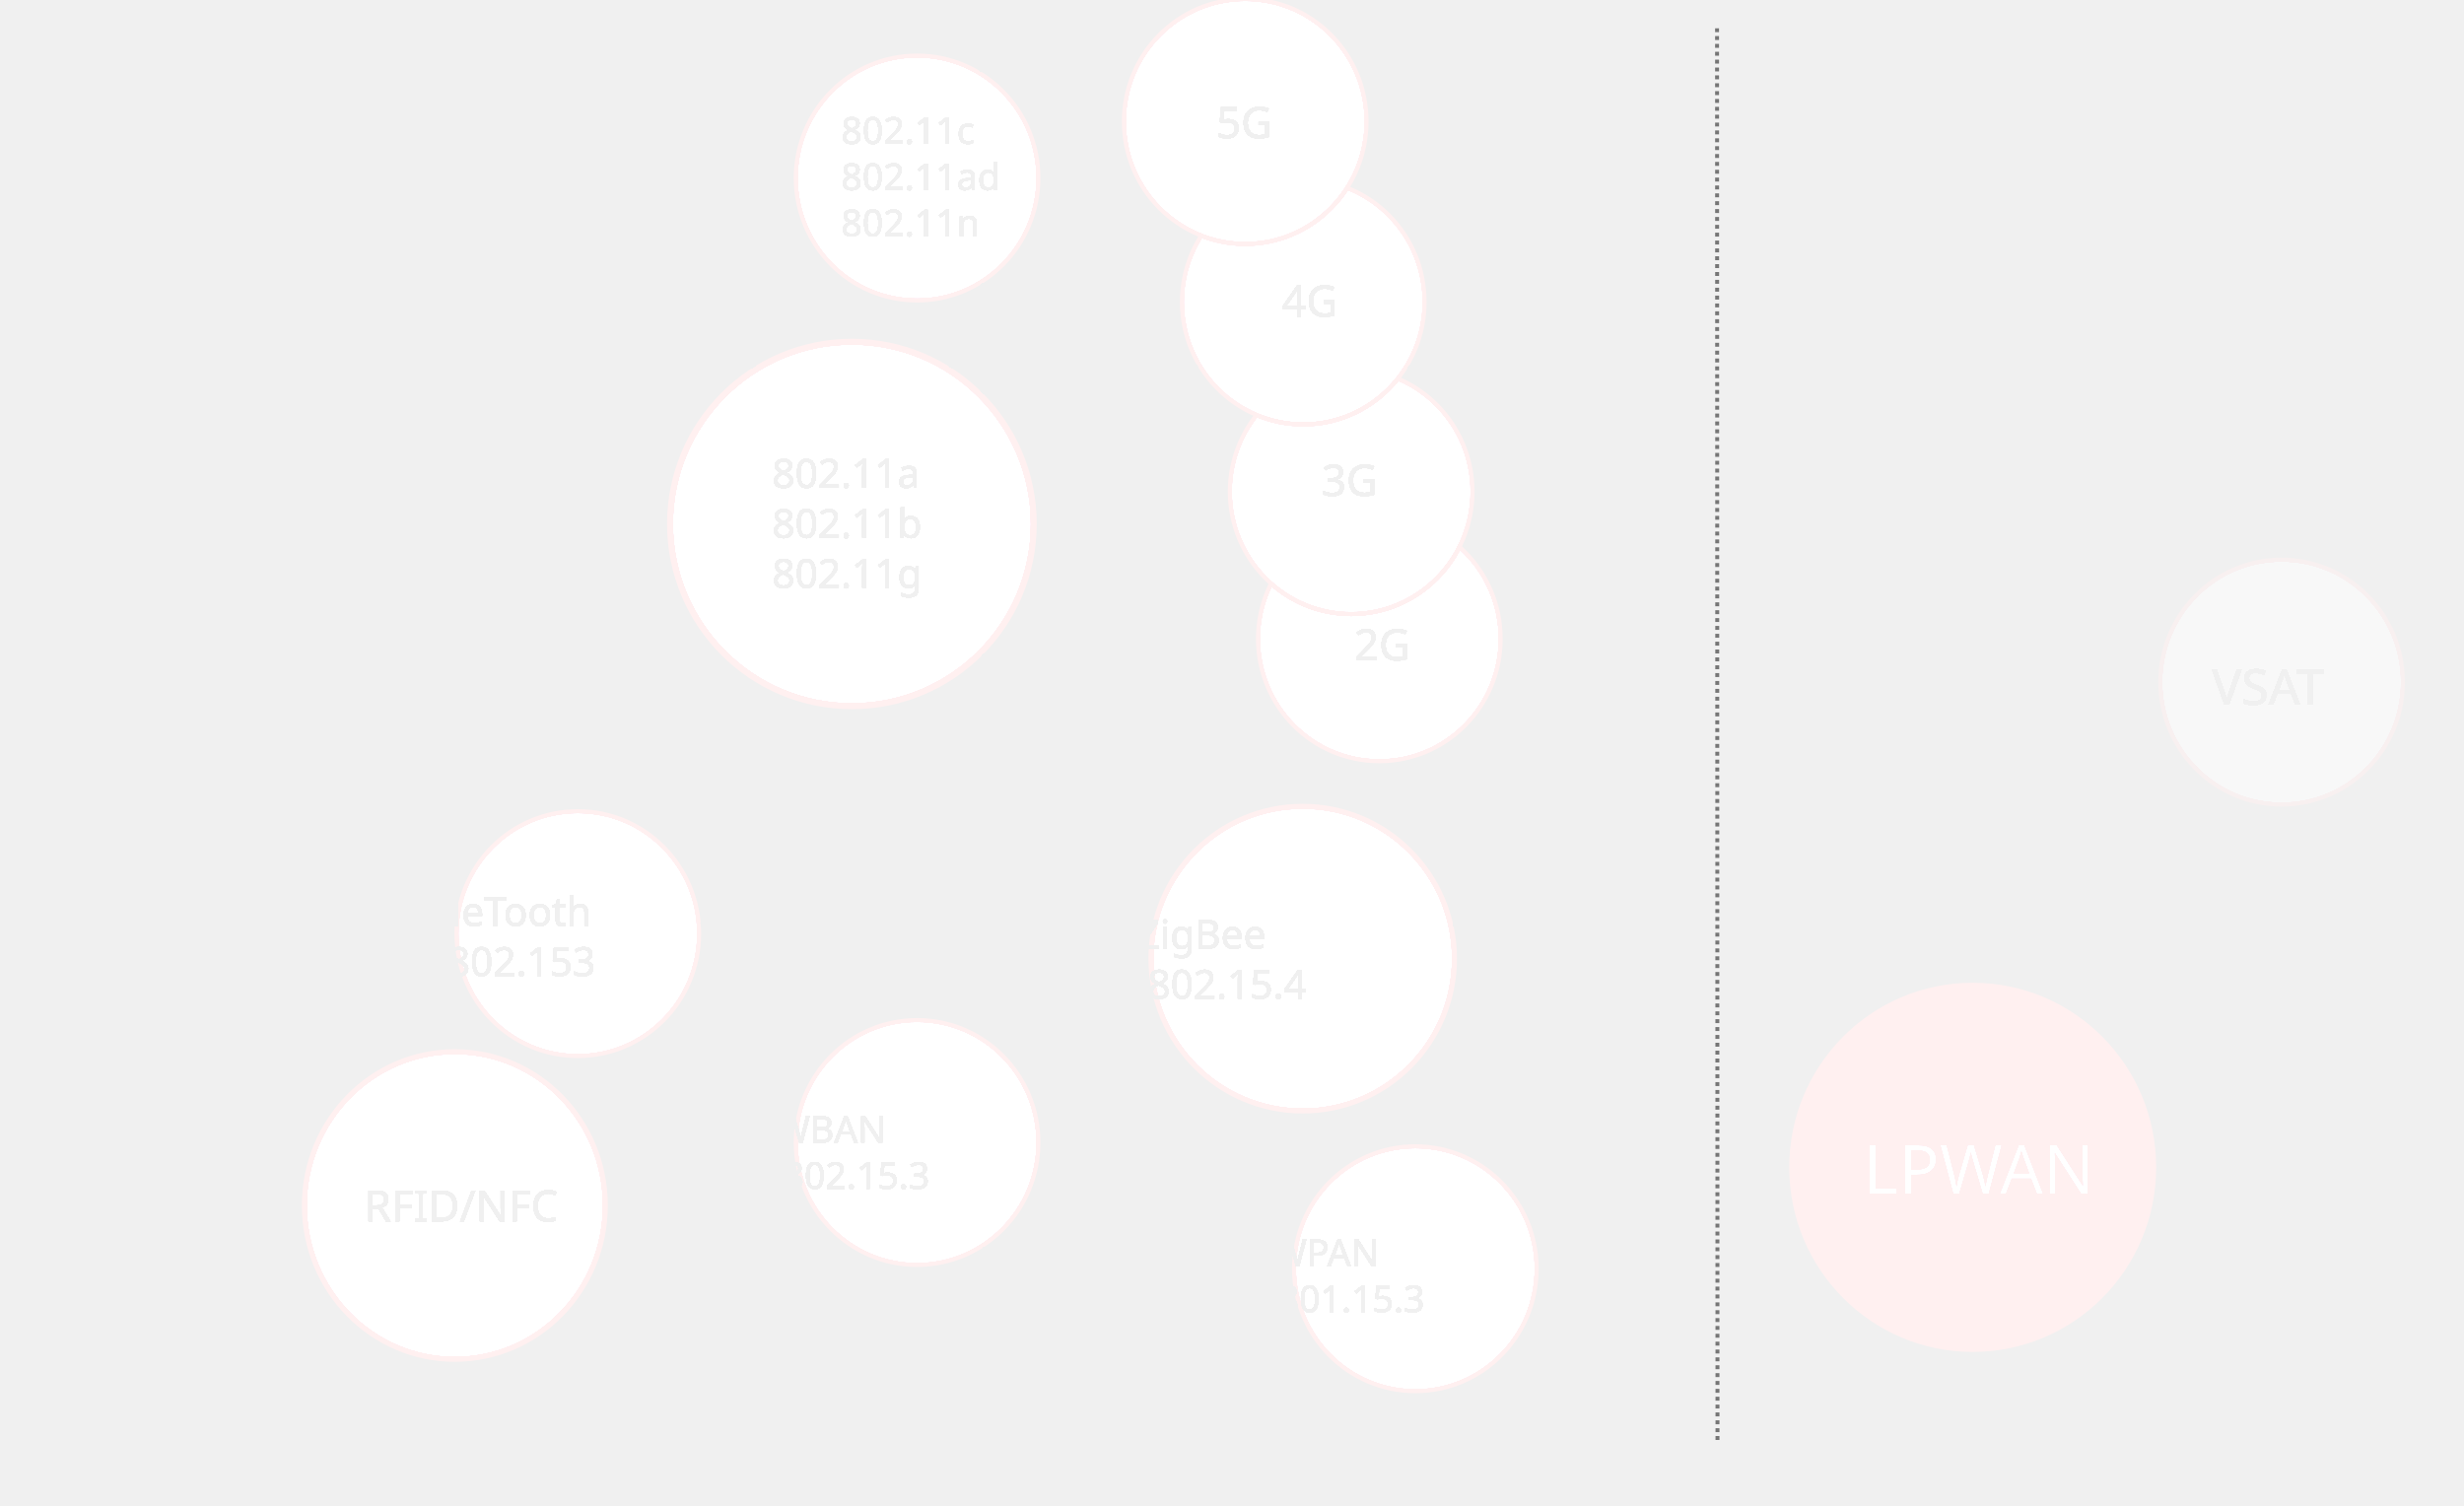
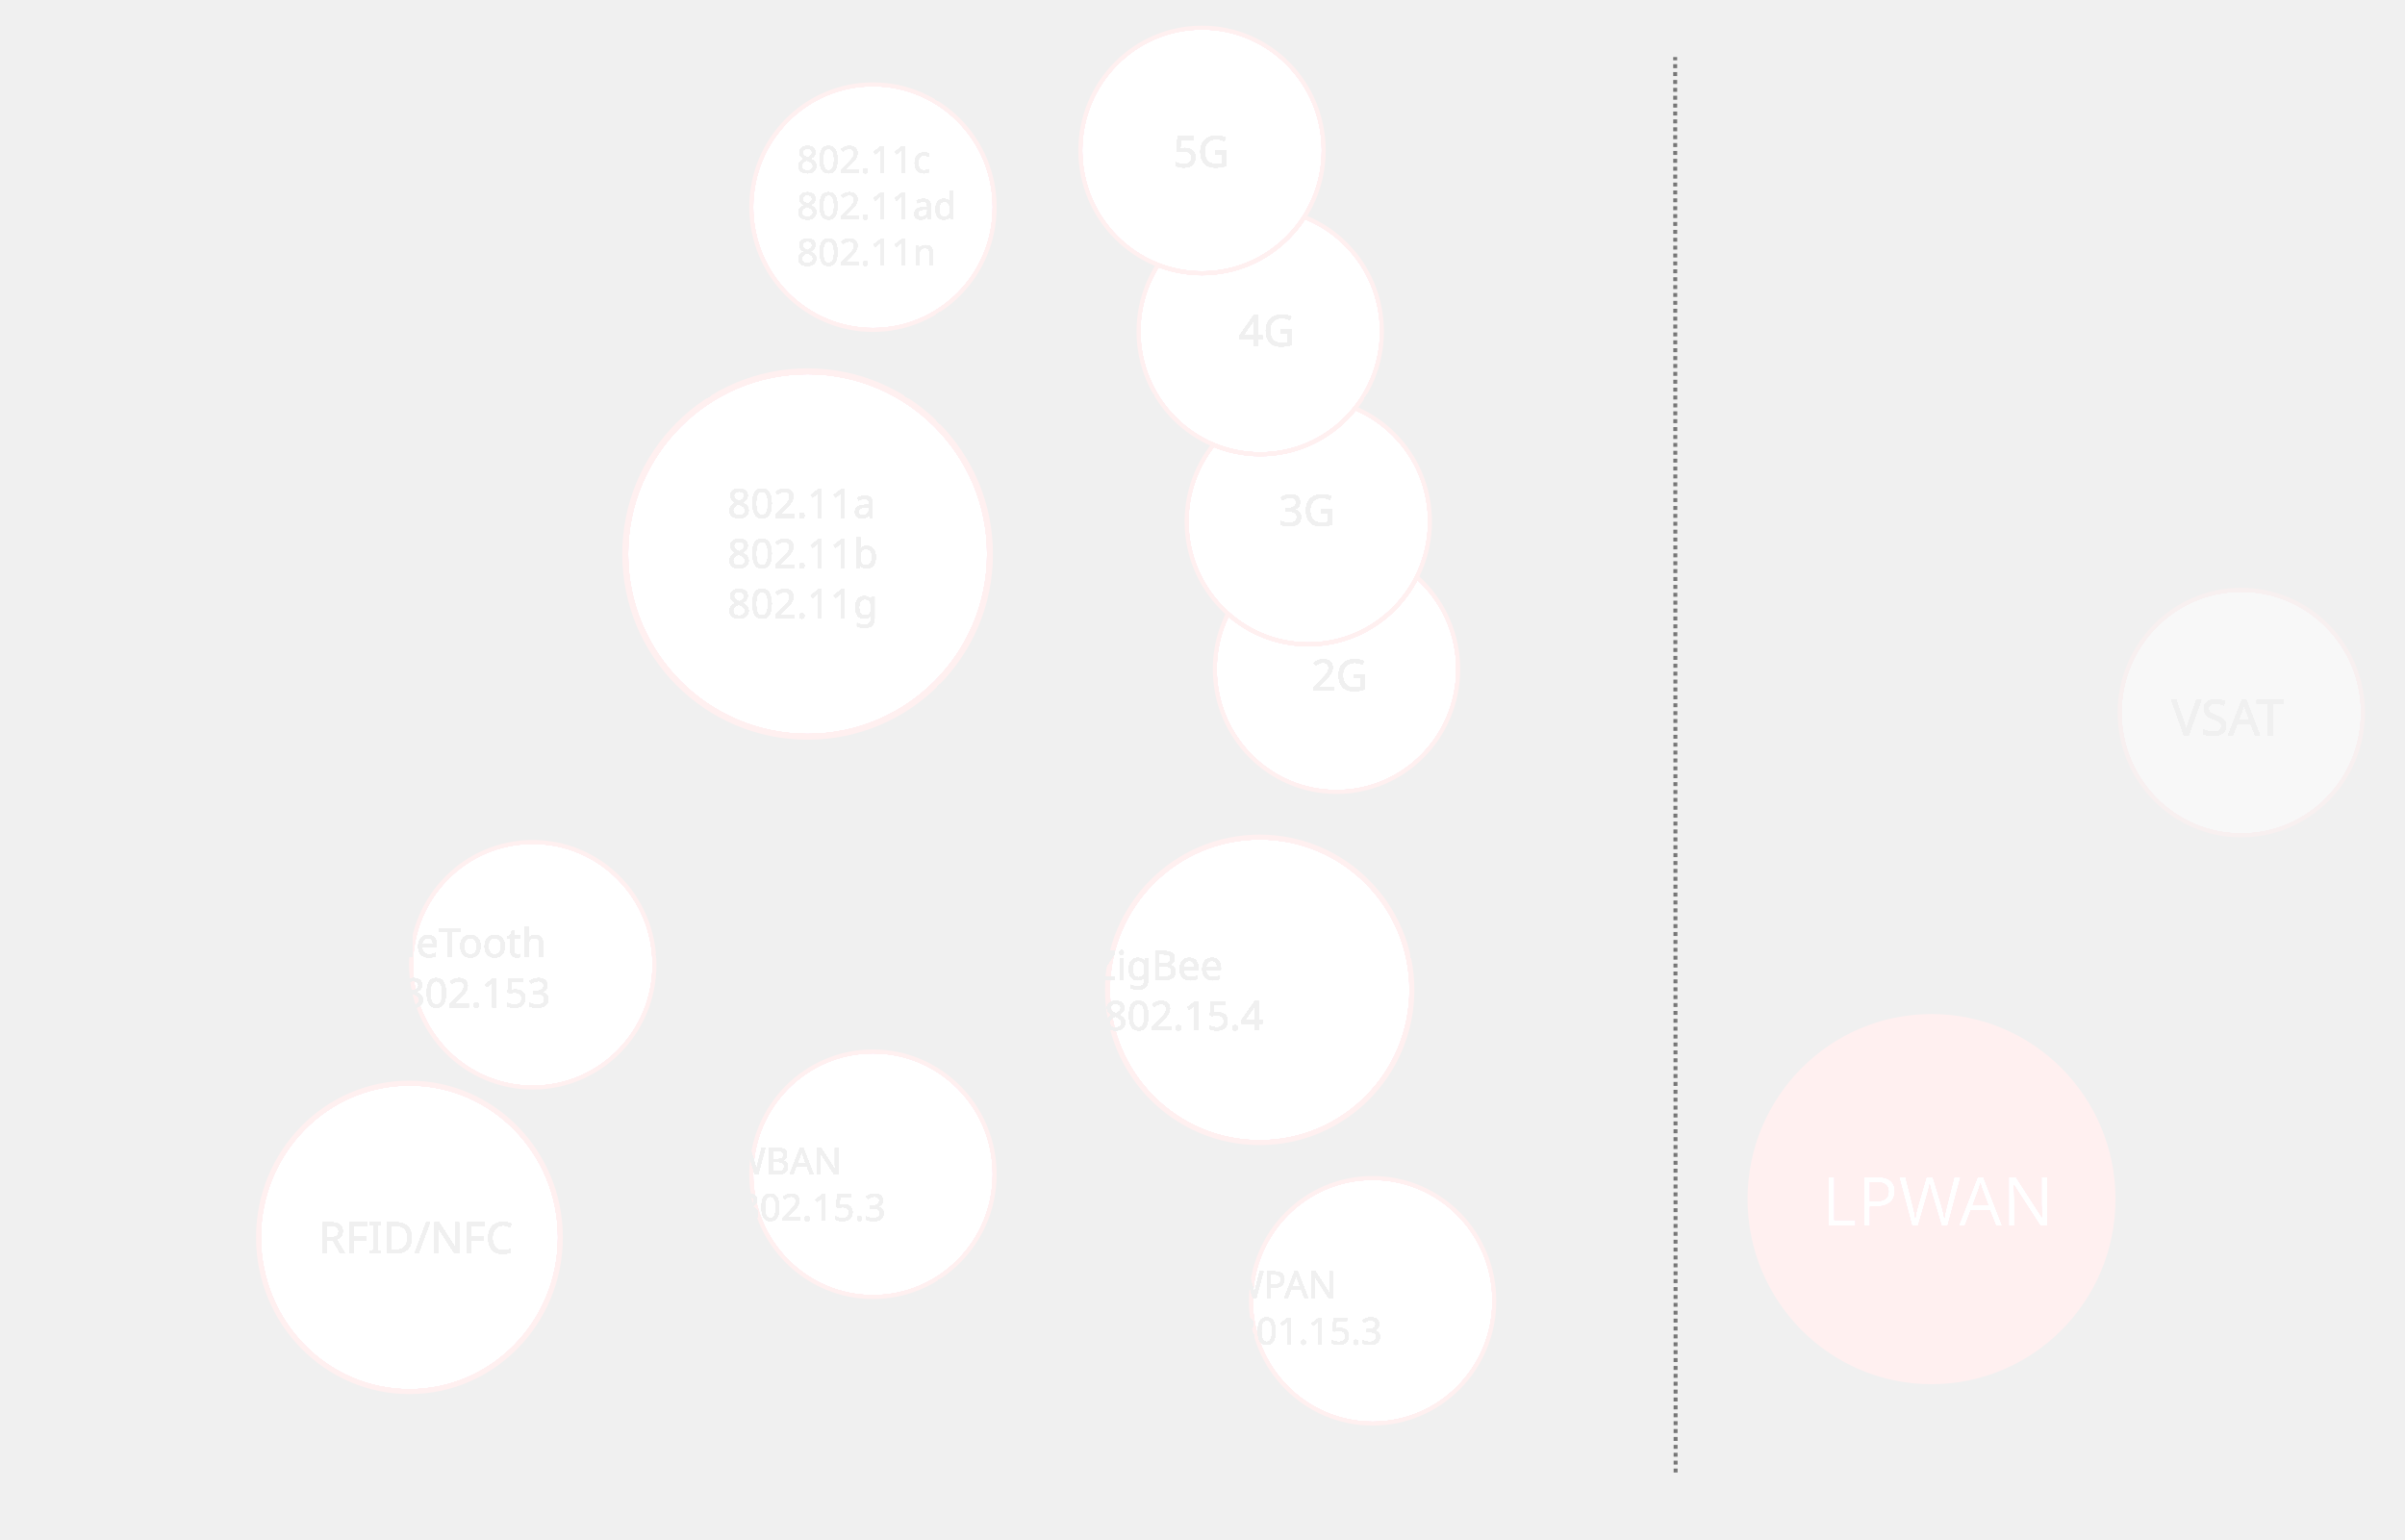
- <svg xmlns="http://www.w3.org/2000/svg" xmlns:ns1="http://www.openswatchbook.org/uri/2009/osb" id="svg4311" version="1.1" width="1000" height="611" viewBox="0 0 1000 611" enable-background="new">
+ <svg xmlns="http://www.w3.org/2000/svg" xmlns:ns1="http://www.openswatchbook.org/uri/2009/osb" id="svg4311" version="1.1" width="16cm" height="10.244cm" viewBox="0 0 566.929 362.969" style="enable-background:new">
  <defs id="defs4315">
    <linearGradient id="linearGradient4348" ns1:paint="solid">
      <stop style="stop-color:#3b6a70;stop-opacity:1;" offset="0" id="stop4350" />
    </linearGradient>
    <linearGradient id="linearGradient4336" ns1:paint="gradient">
      <stop style="stop-color:#1dcdd5;stop-opacity:1;" offset="0" id="stop4338" />
      <stop style="stop-color:#1dcdd5;stop-opacity:0;" offset="1" id="stop4340" />
    </linearGradient>
    <filter style="color-interpolation-filters:sRGB" id="filter4707">
      <feBlend mode="lighten" in2="BackgroundImage" id="feBlend4709" />
    </filter>
  </defs>
-   <g id="layer1" style="display:inline;filter:url(#filter4707)">
-     <path style="opacity:0.51;fill:#ffffff;fill-opacity:1;stroke:#000000;stroke-width:1.603;stroke-miterlimit:4;stroke-dasharray:1.603, 1.603;stroke-dashoffset:0;stroke-opacity:1" d="M 989.508,149.082 95.062,148.688" id="path4621" />
-     <path style="opacity:0.51;fill:#ffffff;fill-opacity:1;stroke:#000000;stroke-width:1.601;stroke-miterlimit:4;stroke-dasharray:1.601, 1.601;stroke-dashoffset:0;stroke-opacity:1" d="m 95.13,375.268 894.333,0.265" id="path4615" />
-     <path style="opacity:0.51;fill:#ffffff;fill-opacity:1;stroke:#000000;stroke-width:1.601;stroke-miterlimit:4;stroke-dasharray:1.601, 1.601;stroke-dashoffset:0;stroke-opacity:1" d="M 398.366,11.491 398.5,584.437" id="path4613" />
-     <ellipse style="opacity:1;fill:#ffc1da;fill-opacity:1;stroke:#ff9ec5;stroke-width:1.511;stroke-miterlimit:4;stroke-dasharray:none;stroke-opacity:1" id="path4330" cx="800.606" cy="473.758" rx="73.702" ry="74.153" />
-     <text xml:space="preserve" style="font-style:normal;font-weight:normal;font-size:40px;line-height:51%;font-family:sans-serif;letter-spacing:0px;word-spacing:0px;fill:#000000;fill-opacity:1;stroke:none;stroke-width:1px;stroke-linecap:butt;stroke-linejoin:miter;stroke-opacity:1" x="756.111" y="484.43" id="text4354">
-       <tspan id="tspan4356" x="756.111" y="484.43" style="font-size:27.5px;fill:#ffffff">LPWAN</tspan>
+   <g id="layer1" style="display:inline;filter:url(#filter4707)" transform="translate(0,-248.0315)">
+     <path style="opacity:0.51;fill:#ffffff;fill-opacity:1;stroke:#000000;stroke-width:0.934;stroke-miterlimit:4;stroke-dasharray:0.934, 0.934;stroke-dashoffset:0;stroke-opacity:1" d="M 565.344,341.615 44.37,341.385" id="path4621" />
+     <path style="opacity:0.51;fill:#ffffff;fill-opacity:1;stroke:#000000;stroke-width:0.933;stroke-miterlimit:4;stroke-dasharray:0.933, 0.933;stroke-dashoffset:0;stroke-opacity:1" d="m 44.41,473.358 520.909,0.154" id="path4615" />
+     <path style="opacity:0.51;fill:#ffffff;fill-opacity:1;stroke:#000000;stroke-width:0.933;stroke-miterlimit:4;stroke-dasharray:0.933, 0.933;stroke-dashoffset:0;stroke-opacity:1" d="m 221.031,261.474 0.078,333.716" id="path4613" />
+     <ellipse style="opacity:1;fill:#ffc1da;fill-opacity:1;stroke:#ff9ec5;stroke-width:0.88;stroke-miterlimit:4;stroke-dasharray:none;stroke-opacity:1" id="path4330" cx="455.318" cy="530.724" rx="42.928" ry="43.191" />
+     <text xml:space="preserve" style="font-style:normal;font-weight:normal;font-size:23.298px;line-height:51%;font-family:sans-serif;letter-spacing:0px;word-spacing:0px;fill:#000000;fill-opacity:1;stroke:none;stroke-width:1px;stroke-linecap:butt;stroke-linejoin:miter;stroke-opacity:1" x="429.401" y="536.94" id="text4354">
+       <tspan id="tspan4356" x="429.401" y="536.94" style="font-size:16.018px;fill:#ffffff">LPWAN</tspan>
    </text>
-     <ellipse style="opacity:0.51;fill:#ffffff;fill-opacity:1;stroke:#ff9ec5;stroke-width:1.602;stroke-miterlimit:4;stroke-dasharray:none;stroke-opacity:1" id="path4362" cx="925.973" cy="276.838" rx="49.259" ry="49.71" />
-     <text xml:space="preserve" style="font-style:normal;font-weight:normal;font-size:40px;line-height:125%;font-family:sans-serif;letter-spacing:0px;word-spacing:0px;fill:#000000;fill-opacity:1;stroke:none;stroke-width:1px;stroke-linecap:butt;stroke-linejoin:miter;stroke-opacity:1" x="897.713" y="286.007" id="text4366">
-       <tspan id="tspan4368" x="897.713" y="286.007" style="font-size:20px">VSAT</tspan>
+     <ellipse style="opacity:0.51;fill:#ffffff;fill-opacity:1;stroke:#ff9ec5;stroke-width:0.933;stroke-miterlimit:4;stroke-dasharray:none;stroke-opacity:1" id="path4362" cx="528.338" cy="416.027" rx="28.691" ry="28.954" />
+     <text xml:space="preserve" style="font-style:normal;font-weight:normal;font-size:23.298px;line-height:125%;font-family:sans-serif;letter-spacing:0px;word-spacing:0px;fill:#000000;fill-opacity:1;stroke:none;stroke-width:1px;stroke-linecap:butt;stroke-linejoin:miter;stroke-opacity:1" x="511.878" y="421.368" id="text4366">
+       <tspan id="tspan4368" x="511.878" y="421.368" style="font-size:11.649px">VSAT</tspan>
    </text>
-     <ellipse style="opacity:1;fill:#ffffff;fill-opacity:1;stroke:#ff9ec5;stroke-width:1.602;stroke-miterlimit:4;stroke-dasharray:none;stroke-opacity:1" id="path4362-3-7-5" cx="559.793" cy="259.25" rx="49.259" ry="49.71" />
-     <ellipse style="opacity:1;fill:#ffffff;fill-opacity:1;stroke:#ff9ec5;stroke-width:1.602;stroke-miterlimit:4;stroke-dasharray:none;stroke-opacity:1" id="path4362-3-7" cx="548.368" cy="199.512" rx="49.259" ry="49.71" />
-     <ellipse style="opacity:1;fill:#ffffff;fill-opacity:1;stroke:#ff9ec5;stroke-width:1.602;stroke-miterlimit:4;stroke-dasharray:none;stroke-opacity:1" id="path4362-3-6" cx="528.916" cy="122.548" rx="49.259" ry="49.71" />
-     <ellipse style="opacity:1;fill:#ffffff;fill-opacity:1;stroke:#ff9ec5;stroke-width:1.602;stroke-miterlimit:4;stroke-dasharray:none;stroke-dashoffset:0;stroke-opacity:1" id="path4362-3" cx="505.36" cy="49.297" rx="49.259" ry="49.71" />
-     <text xml:space="preserve" style="font-style:normal;font-weight:normal;font-size:40px;line-height:125%;font-family:sans-serif;letter-spacing:0px;word-spacing:0px;fill:#000000;fill-opacity:1;stroke:none;stroke-width:1px;stroke-linecap:butt;stroke-linejoin:miter;stroke-opacity:1" x="493.652" y="56.017" id="text4421">
-       <tspan id="tspan4423" x="493.652" y="56.017" style="font-size:17.5px">5G</tspan>
+     <ellipse style="opacity:1;fill:#ffffff;fill-opacity:1;stroke:#ff9ec5;stroke-width:0.933;stroke-miterlimit:4;stroke-dasharray:none;stroke-opacity:1" id="path4362-3-7-5" cx="315.055" cy="405.783" rx="28.691" ry="28.954" />
+     <ellipse style="opacity:1;fill:#ffffff;fill-opacity:1;stroke:#ff9ec5;stroke-width:0.933;stroke-miterlimit:4;stroke-dasharray:none;stroke-opacity:1" id="path4362-3-7" cx="308.401" cy="370.988" rx="28.691" ry="28.954" />
+     <ellipse style="opacity:1;fill:#ffffff;fill-opacity:1;stroke:#ff9ec5;stroke-width:0.933;stroke-miterlimit:4;stroke-dasharray:none;stroke-opacity:1" id="path4362-3-6" cx="297.07" cy="326.16" rx="28.691" ry="28.954" />
+     <ellipse style="opacity:1;fill:#ffffff;fill-opacity:1;stroke:#ff9ec5;stroke-width:0.933;stroke-miterlimit:4;stroke-dasharray:none;stroke-dashoffset:0;stroke-opacity:1" id="path4362-3" cx="283.35" cy="283.495" rx="28.691" ry="28.954" />
+     <text xml:space="preserve" style="font-style:normal;font-weight:normal;font-size:23.298px;line-height:125%;font-family:sans-serif;letter-spacing:0px;word-spacing:0px;fill:#000000;fill-opacity:1;stroke:none;stroke-width:1px;stroke-linecap:butt;stroke-linejoin:miter;stroke-opacity:1" x="276.531" y="287.409" id="text4421">
+       <tspan id="tspan4423" x="276.531" y="287.409" style="font-size:10.193px">5G</tspan>
    </text>
-     <ellipse style="opacity:1;fill:#ffffff;fill-opacity:1;stroke:#ff9ec5;stroke-width:1.602;stroke-miterlimit:4;stroke-dasharray:none;stroke-opacity:1" id="path4362-3-9" cx="372.193" cy="463.686" rx="49.259" ry="49.71" />
-     <ellipse style="opacity:1;fill:#ffffff;fill-opacity:1;stroke:#ff9ec5;stroke-width:2;stroke-miterlimit:4;stroke-dasharray:none;stroke-opacity:1" id="path4362-3-3" cx="184.593" cy="489.241" rx="61.086" ry="62.439" />
-     <ellipse style="opacity:1;fill:#ffffff;fill-opacity:1;stroke:#ff9ec5;stroke-width:1.602;stroke-miterlimit:4;stroke-dasharray:none;stroke-opacity:1" id="path4362-3-70" cx="234.5" cy="378.905" rx="49.259" ry="49.71" />
-     <text xml:space="preserve" style="font-style:normal;font-weight:normal;font-size:40px;line-height:125%;font-family:sans-serif;letter-spacing:0px;word-spacing:0px;fill:#000000;fill-opacity:1;stroke:none;stroke-width:1px;stroke-linecap:butt;stroke-linejoin:miter;stroke-opacity:1" x="147.877" y="495.69" id="text4519">
-       <tspan id="tspan4521" x="147.877" y="495.69" style="font-size:17.5px">RFID/NFC</tspan>
+     <ellipse style="opacity:1;fill:#ffffff;fill-opacity:1;stroke:#ff9ec5;stroke-width:0.933;stroke-miterlimit:4;stroke-dasharray:none;stroke-opacity:1" id="path4362-3-9" cx="205.786" cy="524.858" rx="28.691" ry="28.954" />
+     <ellipse style="opacity:1;fill:#ffffff;fill-opacity:1;stroke:#ff9ec5;stroke-width:1.165;stroke-miterlimit:4;stroke-dasharray:none;stroke-opacity:1" id="path4362-3-3" cx="96.518" cy="539.742" rx="35.58" ry="36.368" />
+     <ellipse style="opacity:1;fill:#ffffff;fill-opacity:1;stroke:#ff9ec5;stroke-width:0.933;stroke-miterlimit:4;stroke-dasharray:none;stroke-opacity:1" id="path4362-3-70" cx="125.586" cy="475.477" rx="28.691" ry="28.954" />
+     <text xml:space="preserve" style="font-style:normal;font-weight:normal;font-size:23.298px;line-height:125%;font-family:sans-serif;letter-spacing:0px;word-spacing:0px;fill:#000000;fill-opacity:1;stroke:none;stroke-width:1px;stroke-linecap:butt;stroke-linejoin:miter;stroke-opacity:1" x="75.133" y="543.498" id="text4519">
+       <tspan id="tspan4521" x="75.133" y="543.498" style="font-size:10.193px">RFID/NFC</tspan>
    </text>
-     <text xml:space="preserve" style="font-style:normal;font-weight:normal;font-size:40px;line-height:125%;font-family:sans-serif;letter-spacing:0px;word-spacing:0px;fill:#000000;fill-opacity:1;stroke:none;stroke-width:1px;stroke-linecap:butt;stroke-linejoin:miter;stroke-opacity:1" x="373.574" y="463.713" id="text4523">
-       <tspan id="tspan4525" x="373.574" y="463.713" style="font-size:15px;text-align:center;text-anchor:middle">WBAN</tspan>
-       <tspan x="373.574" y="482.463" id="tspan4527" style="font-size:15px;text-align:center;text-anchor:middle">802.15.3</tspan>
+     <text xml:space="preserve" style="font-style:normal;font-weight:normal;font-size:23.298px;line-height:125%;font-family:sans-serif;letter-spacing:0px;word-spacing:0px;fill:#000000;fill-opacity:1;stroke:none;stroke-width:1px;stroke-linecap:butt;stroke-linejoin:miter;stroke-opacity:1" x="206.591" y="524.873" id="text4523">
+       <tspan id="tspan4525" x="206.591" y="524.873" style="font-size:8.737px;text-align:center;text-anchor:middle">WBAN</tspan>
+       <tspan x="206.591" y="535.794" id="tspan4527" style="font-size:8.737px;text-align:center;text-anchor:middle">802.15.3</tspan>
    </text>
-     <text xml:space="preserve" style="font-style:normal;font-weight:normal;font-size:40px;line-height:125%;font-family:sans-serif;letter-spacing:0px;word-spacing:0px;fill:#000000;fill-opacity:1;stroke:none;stroke-width:1px;stroke-linecap:butt;stroke-linejoin:miter;stroke-opacity:1" x="17.983" y="75.082" id="text4583">
-       <tspan id="tspan4585" x="17.983" y="75.082" style="font-size:25px">High BW</tspan>
+     <text xml:space="preserve" style="font-style:normal;font-weight:normal;font-size:23.298px;line-height:125%;font-family:sans-serif;letter-spacing:0px;word-spacing:0px;fill:#000000;fill-opacity:1;stroke:none;stroke-width:1px;stroke-linecap:butt;stroke-linejoin:miter;stroke-opacity:1" x="-0.525" y="298.513" id="text4583">
+       <tspan id="tspan4585" x="-0.525" y="298.513" style="font-size:14.561px">High BW</tspan>
    </text>
-     <text xml:space="preserve" style="font-style:normal;font-weight:normal;font-size:40px;line-height:125%;font-family:sans-serif;letter-spacing:0px;word-spacing:0px;fill:#000000;fill-opacity:1;stroke:none;stroke-width:1px;stroke-linecap:butt;stroke-linejoin:miter;stroke-opacity:1" x="17.151" y="261.492" id="text4587">
-       <tspan id="tspan4589" x="17.151" y="261.492" style="font-size:25px">Medium BW</tspan>
+     <text xml:space="preserve" style="font-style:normal;font-weight:normal;font-size:23.298px;line-height:125%;font-family:sans-serif;letter-spacing:0px;word-spacing:0px;fill:#000000;fill-opacity:1;stroke:none;stroke-width:1px;stroke-linecap:butt;stroke-linejoin:miter;stroke-opacity:1" x="-1.01" y="407.088" id="text4587">
+       <tspan id="tspan4589" x="-1.01" y="407.088" style="font-size:14.561px">Medium BW</tspan>
    </text>
-     <text xml:space="preserve" style="font-style:normal;font-weight:normal;font-size:40px;line-height:125%;font-family:sans-serif;letter-spacing:0px;word-spacing:0px;fill:#000000;fill-opacity:1;stroke:none;stroke-width:1px;stroke-linecap:butt;stroke-linejoin:miter;stroke-opacity:1" x="16.834" y="491.054" id="text4591">
-       <tspan id="tspan4593" x="16.834" y="491.054" style="font-size:25px">Low BW</tspan>
+     <text xml:space="preserve" style="font-style:normal;font-weight:normal;font-size:23.298px;line-height:125%;font-family:sans-serif;letter-spacing:0px;word-spacing:0px;fill:#000000;fill-opacity:1;stroke:none;stroke-width:1px;stroke-linecap:butt;stroke-linejoin:miter;stroke-opacity:1" x="-1.194" y="540.798" id="text4591">
+       <tspan id="tspan4593" x="-1.194" y="540.798" style="font-size:14.561px">Low BW</tspan>
    </text>
-     <text xml:space="preserve" style="font-style:normal;font-weight:normal;font-size:40px;line-height:125%;font-family:sans-serif;letter-spacing:0px;word-spacing:0px;fill:#000000;fill-opacity:1;stroke:none;stroke-width:1px;stroke-linecap:butt;stroke-linejoin:miter;stroke-opacity:1" x="163.98" y="606.381" id="text4595">
-       <tspan id="tspan4597" x="163.98" y="606.381" style="font-size:25px">Short Range</tspan>
+     <text xml:space="preserve" style="font-style:normal;font-weight:normal;font-size:23.298px;line-height:125%;font-family:sans-serif;letter-spacing:0px;word-spacing:0px;fill:#000000;fill-opacity:1;stroke:none;stroke-width:1px;stroke-linecap:butt;stroke-linejoin:miter;stroke-opacity:1" x="84.511" y="607.971" id="text4595">
+       <tspan id="tspan4597" x="84.511" y="607.971" style="font-size:14.561px">Short Range</tspan>
    </text>
-     <text xml:space="preserve" style="font-style:normal;font-weight:normal;font-size:40px;line-height:125%;font-family:sans-serif;letter-spacing:0px;word-spacing:0px;fill:#000000;fill-opacity:1;stroke:none;stroke-width:1px;stroke-linecap:butt;stroke-linejoin:miter;stroke-opacity:1" x="440.878" y="606.393" id="text4599">
-       <tspan id="tspan4601" x="440.878" y="606.393" style="font-size:25px">Medium Range</tspan>
+     <text xml:space="preserve" style="font-style:normal;font-weight:normal;font-size:23.298px;line-height:125%;font-family:sans-serif;letter-spacing:0px;word-spacing:0px;fill:#000000;fill-opacity:1;stroke:none;stroke-width:1px;stroke-linecap:butt;stroke-linejoin:miter;stroke-opacity:1" x="245.792" y="607.978" id="text4599">
+       <tspan id="tspan4601" x="245.792" y="607.978" style="font-size:14.561px">Medium Range</tspan>
    </text>
-     <text xml:space="preserve" style="font-style:normal;font-weight:normal;font-size:40px;line-height:125%;font-family:sans-serif;letter-spacing:0px;word-spacing:0px;fill:#000000;fill-opacity:1;stroke:none;stroke-width:1px;stroke-linecap:butt;stroke-linejoin:miter;stroke-opacity:1" x="764.988" y="606.294" id="text4603">
-       <tspan id="tspan4605" x="764.988" y="606.294" style="font-size:25px">Long Range</tspan>
+     <text xml:space="preserve" style="font-style:normal;font-weight:normal;font-size:23.298px;line-height:125%;font-family:sans-serif;letter-spacing:0px;word-spacing:0px;fill:#000000;fill-opacity:1;stroke:none;stroke-width:1px;stroke-linecap:butt;stroke-linejoin:miter;stroke-opacity:1" x="434.572" y="607.92" id="text4603">
+       <tspan id="tspan4605" x="434.572" y="607.92" style="font-size:14.561px">Long Range</tspan>
    </text>
-     <ellipse style="opacity:1;fill:#ffffff;fill-opacity:1;stroke:#ff9ec5;stroke-width:1.602;stroke-miterlimit:4;stroke-dasharray:none;stroke-opacity:1" id="path4362-3-2" cx="372.193" cy="72.252" rx="49.259" ry="49.71" />
-     <ellipse style="opacity:1;fill:#ffffff;fill-opacity:1;stroke:#ff9ec5;stroke-width:1.602;stroke-miterlimit:4;stroke-dasharray:none;stroke-opacity:1" id="path4362-3-9-6" cx="574.405" cy="514.912" rx="49.259" ry="49.71" />
-     <ellipse style="opacity:1;fill:#ffffff;fill-opacity:1;stroke:#ff9ec5;stroke-width:1.998;stroke-miterlimit:4;stroke-dasharray:none;stroke-opacity:1" id="path4362-3-9-0" cx="528.699" cy="389.061" rx="61.604" ry="61.842" />
-     <text xml:space="preserve" style="font-style:normal;font-weight:normal;font-size:40px;line-height:125%;font-family:sans-serif;letter-spacing:0px;word-spacing:0px;fill:#000000;fill-opacity:1;stroke:none;stroke-width:1px;stroke-linecap:butt;stroke-linejoin:miter;stroke-opacity:1" x="341.366" y="58.348" id="text4535">
-       <tspan id="tspan4537" x="341.366" y="58.348" style="font-size:15px">802.11c</tspan>
-       <tspan x="341.366" y="77.098" id="tspan4541" style="font-size:15px">802.11ad</tspan>
-       <tspan x="341.366" y="95.848" id="tspan4545" style="font-size:15px">802.11n</tspan>
+     <ellipse style="opacity:1;fill:#ffffff;fill-opacity:1;stroke:#ff9ec5;stroke-width:0.933;stroke-miterlimit:4;stroke-dasharray:none;stroke-opacity:1" id="path4362-3-2" cx="205.786" cy="296.865" rx="28.691" ry="28.954" />
+     <ellipse style="opacity:1;fill:#ffffff;fill-opacity:1;stroke:#ff9ec5;stroke-width:0.933;stroke-miterlimit:4;stroke-dasharray:none;stroke-opacity:1" id="path4362-3-9-6" cx="323.566" cy="554.694" rx="28.691" ry="28.954" />
+     <ellipse style="opacity:1;fill:#ffffff;fill-opacity:1;stroke:#ff9ec5;stroke-width:1.164;stroke-miterlimit:4;stroke-dasharray:none;stroke-opacity:1" id="path4362-3-9-0" cx="296.944" cy="481.392" rx="35.882" ry="36.02" />
+     <text xml:space="preserve" style="font-style:normal;font-weight:normal;font-size:23.298px;line-height:125%;font-family:sans-serif;letter-spacing:0px;word-spacing:0px;fill:#000000;fill-opacity:1;stroke:none;stroke-width:1px;stroke-linecap:butt;stroke-linejoin:miter;stroke-opacity:1" x="187.831" y="288.766" id="text4535">
+       <tspan id="tspan4537" x="187.831" y="288.766" style="font-size:8.737px">802.11c</tspan>
+       <tspan x="187.831" y="299.687" id="tspan4541" style="font-size:8.737px">802.11ad</tspan>
+       <tspan x="187.831" y="310.608" id="tspan4545" style="font-size:8.737px">802.11n</tspan>
    </text>
-     <text xml:space="preserve" style="font-style:normal;font-weight:normal;font-size:40px;line-height:125%;font-family:sans-serif;text-align:center;letter-spacing:0px;word-spacing:0px;text-anchor:middle;fill:#000000;fill-opacity:1;stroke:none;stroke-width:1px;stroke-linecap:butt;stroke-linejoin:miter;stroke-opacity:1" x="524.005" y="385" id="text4571">
-       <tspan id="tspan4573" x="524.005" y="385" style="font-size:16.25px">ZigBee</tspan>
-       <tspan x="524.005" y="405.312" id="tspan4575" style="font-size:16.25px">802.15.4</tspan>
+     <text xml:space="preserve" style="font-style:normal;font-weight:normal;font-size:23.298px;line-height:125%;font-family:sans-serif;text-align:center;letter-spacing:0px;word-spacing:0px;text-anchor:middle;fill:#000000;fill-opacity:1;stroke:none;stroke-width:1px;stroke-linecap:butt;stroke-linejoin:miter;stroke-opacity:1" x="294.21" y="479.026" id="text4571">
+       <tspan id="tspan4573" x="294.21" y="479.026" style="font-size:9.465px">ZigBee</tspan>
+       <tspan x="294.21" y="490.858" id="tspan4575" style="font-size:9.465px">802.15.4</tspan>
    </text>
-     <text xml:space="preserve" style="font-style:normal;font-weight:normal;font-size:40px;line-height:125%;font-family:sans-serif;text-align:center;letter-spacing:0px;word-spacing:0px;text-anchor:middle;fill:#000000;fill-opacity:1;stroke:none;stroke-width:1px;stroke-linecap:butt;stroke-linejoin:miter;stroke-opacity:1" x="574.431" y="513.773" id="text4577">
-       <tspan id="tspan4579" x="574.431" y="513.773" style="font-size:15px">WPAN</tspan>
-       <tspan x="574.431" y="532.523" id="tspan4581" style="font-size:15px">801.15.3</tspan>
+     <text xml:space="preserve" style="font-style:normal;font-weight:normal;font-size:23.298px;line-height:125%;font-family:sans-serif;text-align:center;letter-spacing:0px;word-spacing:0px;text-anchor:middle;fill:#000000;fill-opacity:1;stroke:none;stroke-width:1px;stroke-linecap:butt;stroke-linejoin:miter;stroke-opacity:1" x="323.581" y="554.031" id="text4577">
+       <tspan id="tspan4579" x="323.581" y="554.031" style="font-size:8.737px">WPAN</tspan>
+       <tspan x="323.581" y="564.952" id="tspan4581" style="font-size:8.737px">801.15.3</tspan>
    </text>
-     <ellipse style="opacity:1;fill:#ffffff;fill-opacity:1;stroke:#ff9ec5;stroke-width:2.392;stroke-miterlimit:4;stroke-dasharray:none;stroke-opacity:1" id="path4362-3-9-62" cx="345.737" cy="212.651" rx="73.818" ry="73.968" />
-     <text xml:space="preserve" style="font-style:normal;font-weight:normal;font-size:40px;line-height:125%;font-family:sans-serif;letter-spacing:0px;word-spacing:0px;fill:#000000;fill-opacity:1;stroke:none;stroke-width:1px;stroke-linecap:butt;stroke-linejoin:miter;stroke-opacity:1" x="313.362" y="197.962" id="text4535-6">
-       <tspan id="tspan4537-1" x="313.362" y="197.962" style="font-size:16.25px">802.11a</tspan>
-       <tspan x="313.362" y="218.275" id="tspan4541-8" style="font-size:16.25px">802.11b</tspan>
-       <tspan x="313.362" y="238.587" id="tspan4545-7" style="font-size:16.25px">802.11g</tspan>
+     <ellipse style="opacity:1;fill:#ffffff;fill-opacity:1;stroke:#ff9ec5;stroke-width:1.393;stroke-miterlimit:4;stroke-dasharray:none;stroke-opacity:1" id="path4362-3-9-62" cx="190.377" cy="378.641" rx="42.995" ry="43.083" />
+     <text xml:space="preserve" style="font-style:normal;font-weight:normal;font-size:23.298px;line-height:125%;font-family:sans-serif;letter-spacing:0px;word-spacing:0px;fill:#000000;fill-opacity:1;stroke:none;stroke-width:1px;stroke-linecap:butt;stroke-linejoin:miter;stroke-opacity:1" x="171.52" y="370.085" id="text4535-6">
+       <tspan id="tspan4537-1" x="171.52" y="370.085" style="font-size:9.465px">802.11a</tspan>
+       <tspan x="171.52" y="381.916" id="tspan4541-8" style="font-size:9.465px">802.11b</tspan>
+       <tspan x="171.52" y="393.748" id="tspan4545-7" style="font-size:9.465px">802.11g</tspan>
    </text>
-     <text xml:space="preserve" style="font-style:normal;font-weight:normal;font-size:40px;line-height:125%;font-family:sans-serif;letter-spacing:0px;word-spacing:0px;fill:#000000;fill-opacity:1;stroke:none;stroke-width:1px;stroke-linecap:butt;stroke-linejoin:miter;stroke-opacity:1" x="237.611" y="375.777" id="text4529">
-       <tspan id="tspan4531" x="237.611" y="375.777" style="font-size:16.25px;text-align:center;text-anchor:middle">BlueTooth</tspan>
-       <tspan x="237.611" y="396.09" id="tspan4533" style="font-size:16.25px;text-align:center;text-anchor:middle">802.153</tspan>
+     <text xml:space="preserve" style="font-style:normal;font-weight:normal;font-size:23.298px;line-height:125%;font-family:sans-serif;letter-spacing:0px;word-spacing:0px;fill:#000000;fill-opacity:1;stroke:none;stroke-width:1px;stroke-linecap:butt;stroke-linejoin:miter;stroke-opacity:1" x="127.398" y="473.655" id="text4529">
+       <tspan id="tspan4531" x="127.398" y="473.655" style="font-size:9.465px;text-align:center;text-anchor:middle">BlueTooth</tspan>
+       <tspan x="127.398" y="485.486" id="tspan4533" style="font-size:9.465px;text-align:center;text-anchor:middle">802.153</tspan>
    </text>
-     <text xml:space="preserve" style="font-style:normal;font-weight:normal;font-size:40px;line-height:125%;font-family:sans-serif;letter-spacing:0px;word-spacing:0px;fill:#000000;fill-opacity:1;stroke:none;stroke-width:1px;stroke-linecap:butt;stroke-linejoin:miter;stroke-opacity:1" x="520.152" y="128.441" id="text4421-3">
-       <tspan id="tspan4423-5" x="520.152" y="128.441" style="font-size:17.5px">4G</tspan>
+     <text xml:space="preserve" style="font-style:normal;font-weight:normal;font-size:23.298px;line-height:125%;font-family:sans-serif;letter-spacing:0px;word-spacing:0px;fill:#000000;fill-opacity:1;stroke:none;stroke-width:1px;stroke-linecap:butt;stroke-linejoin:miter;stroke-opacity:1" x="291.966" y="329.592" id="text4421-3">
+       <tspan id="tspan4423-5" x="291.966" y="329.592" style="font-size:10.193px">4G</tspan>
    </text>
-     <text xml:space="preserve" style="font-style:normal;font-weight:normal;font-size:40px;line-height:125%;font-family:sans-serif;letter-spacing:0px;word-spacing:0px;fill:#000000;fill-opacity:1;stroke:none;stroke-width:1px;stroke-linecap:butt;stroke-linejoin:miter;stroke-opacity:1" x="536.387" y="201.196" id="text4421-6">
-       <tspan id="tspan4423-2" x="536.387" y="201.196" style="font-size:17.5px">3G</tspan>
+     <text xml:space="preserve" style="font-style:normal;font-weight:normal;font-size:23.298px;line-height:125%;font-family:sans-serif;letter-spacing:0px;word-spacing:0px;fill:#000000;fill-opacity:1;stroke:none;stroke-width:1px;stroke-linecap:butt;stroke-linejoin:miter;stroke-opacity:1" x="301.422" y="371.969" id="text4421-6">
+       <tspan id="tspan4423-2" x="301.422" y="371.969" style="font-size:10.193px">3G</tspan>
    </text>
-     <text xml:space="preserve" style="font-style:normal;font-weight:normal;font-size:40px;line-height:125%;font-family:sans-serif;letter-spacing:0px;word-spacing:0px;fill:#000000;fill-opacity:1;stroke:none;stroke-width:1px;stroke-linecap:butt;stroke-linejoin:miter;stroke-opacity:1" x="549.615" y="267.938" id="text4421-9">
-       <tspan id="tspan4423-1" x="549.615" y="267.938" style="font-size:17.5px">2G</tspan>
+     <text xml:space="preserve" style="font-style:normal;font-weight:normal;font-size:23.298px;line-height:125%;font-family:sans-serif;letter-spacing:0px;word-spacing:0px;fill:#000000;fill-opacity:1;stroke:none;stroke-width:1px;stroke-linecap:butt;stroke-linejoin:miter;stroke-opacity:1" x="309.127" y="410.843" id="text4421-9">
+       <tspan id="tspan4423-1" x="309.127" y="410.843" style="font-size:10.193px">2G</tspan>
    </text>
  </g>
-   <g id="layer2" style="">
-     <path style="opacity:0.51;fill:#ffffff;fill-opacity:1;stroke:#000000;stroke-width:1.596;stroke-miterlimit:4;stroke-dasharray:1.596, 1.596;stroke-dashoffset:0;stroke-opacity:1" d="M 697.031,584.407 696.854,11.506" id="path4611" />
+   <g id="layer2" transform="translate(0,-248.0315)">
+     <path style="opacity:0.51;fill:#ffffff;fill-opacity:1;stroke:#000000;stroke-width:0.93;stroke-miterlimit:4;stroke-dasharray:0.93, 0.93;stroke-dashoffset:0;stroke-opacity:1" d="M 394.99,595.172 394.887,261.483" id="path4611" />
  </g>
</svg>
